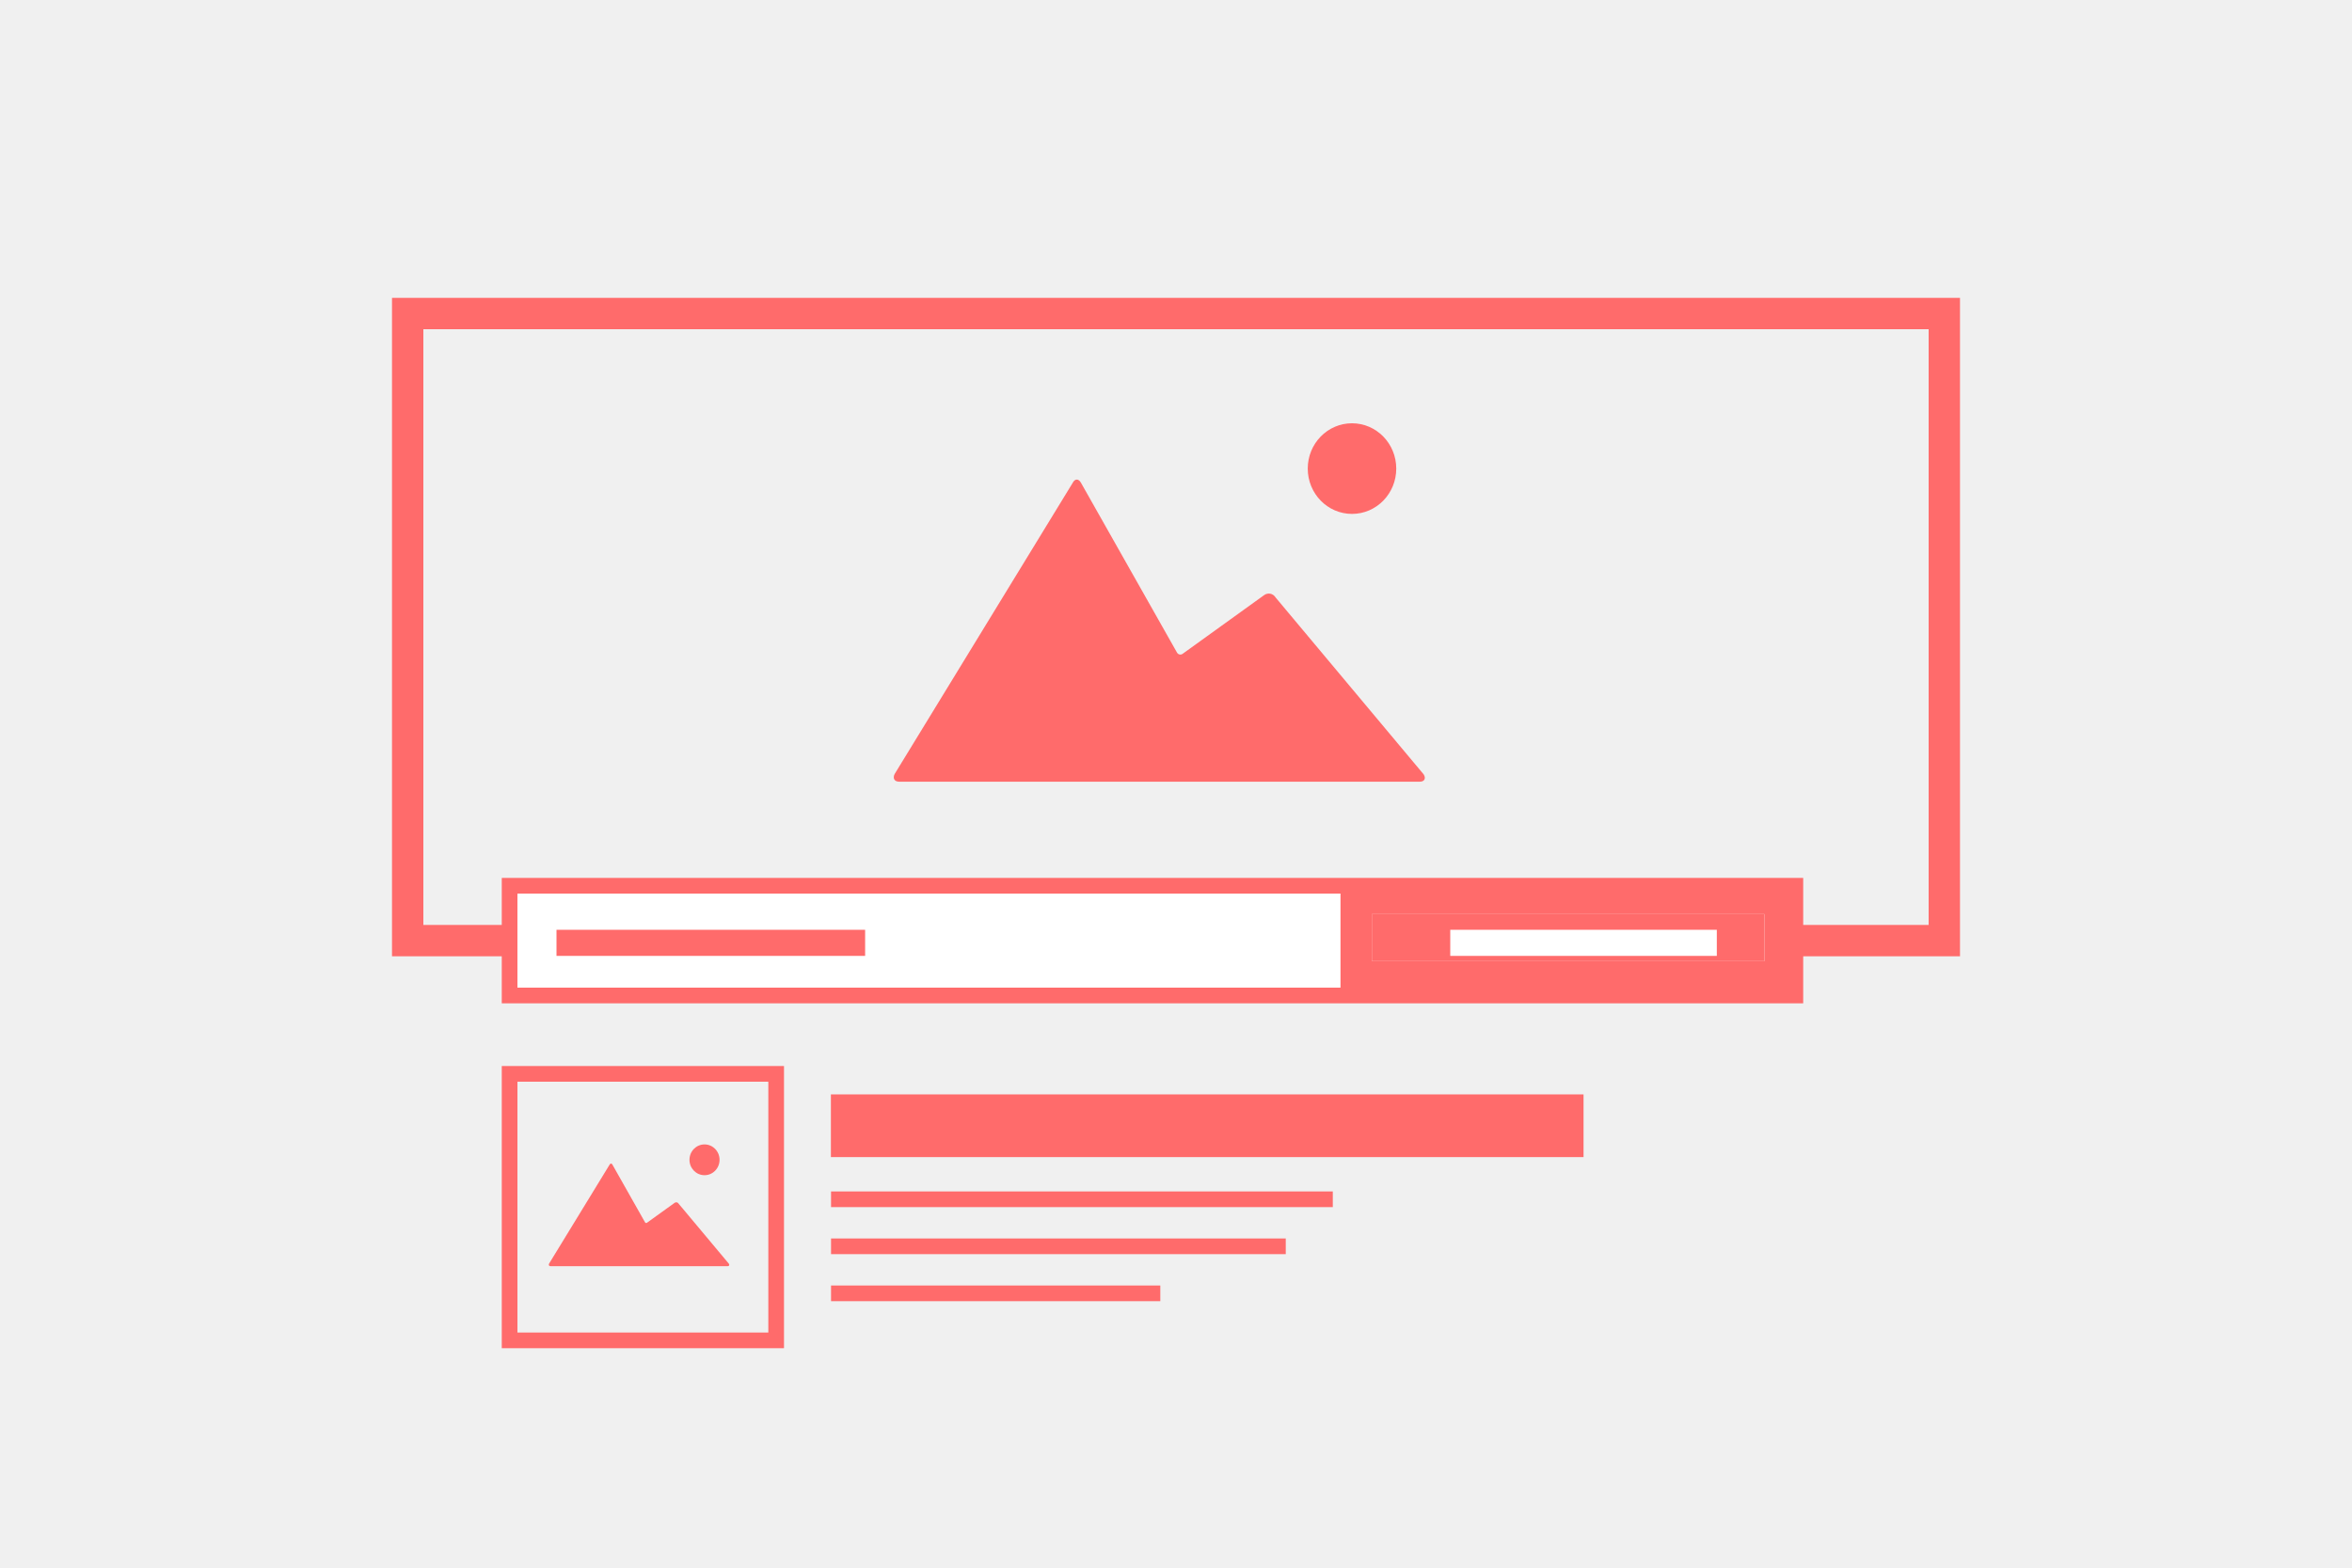
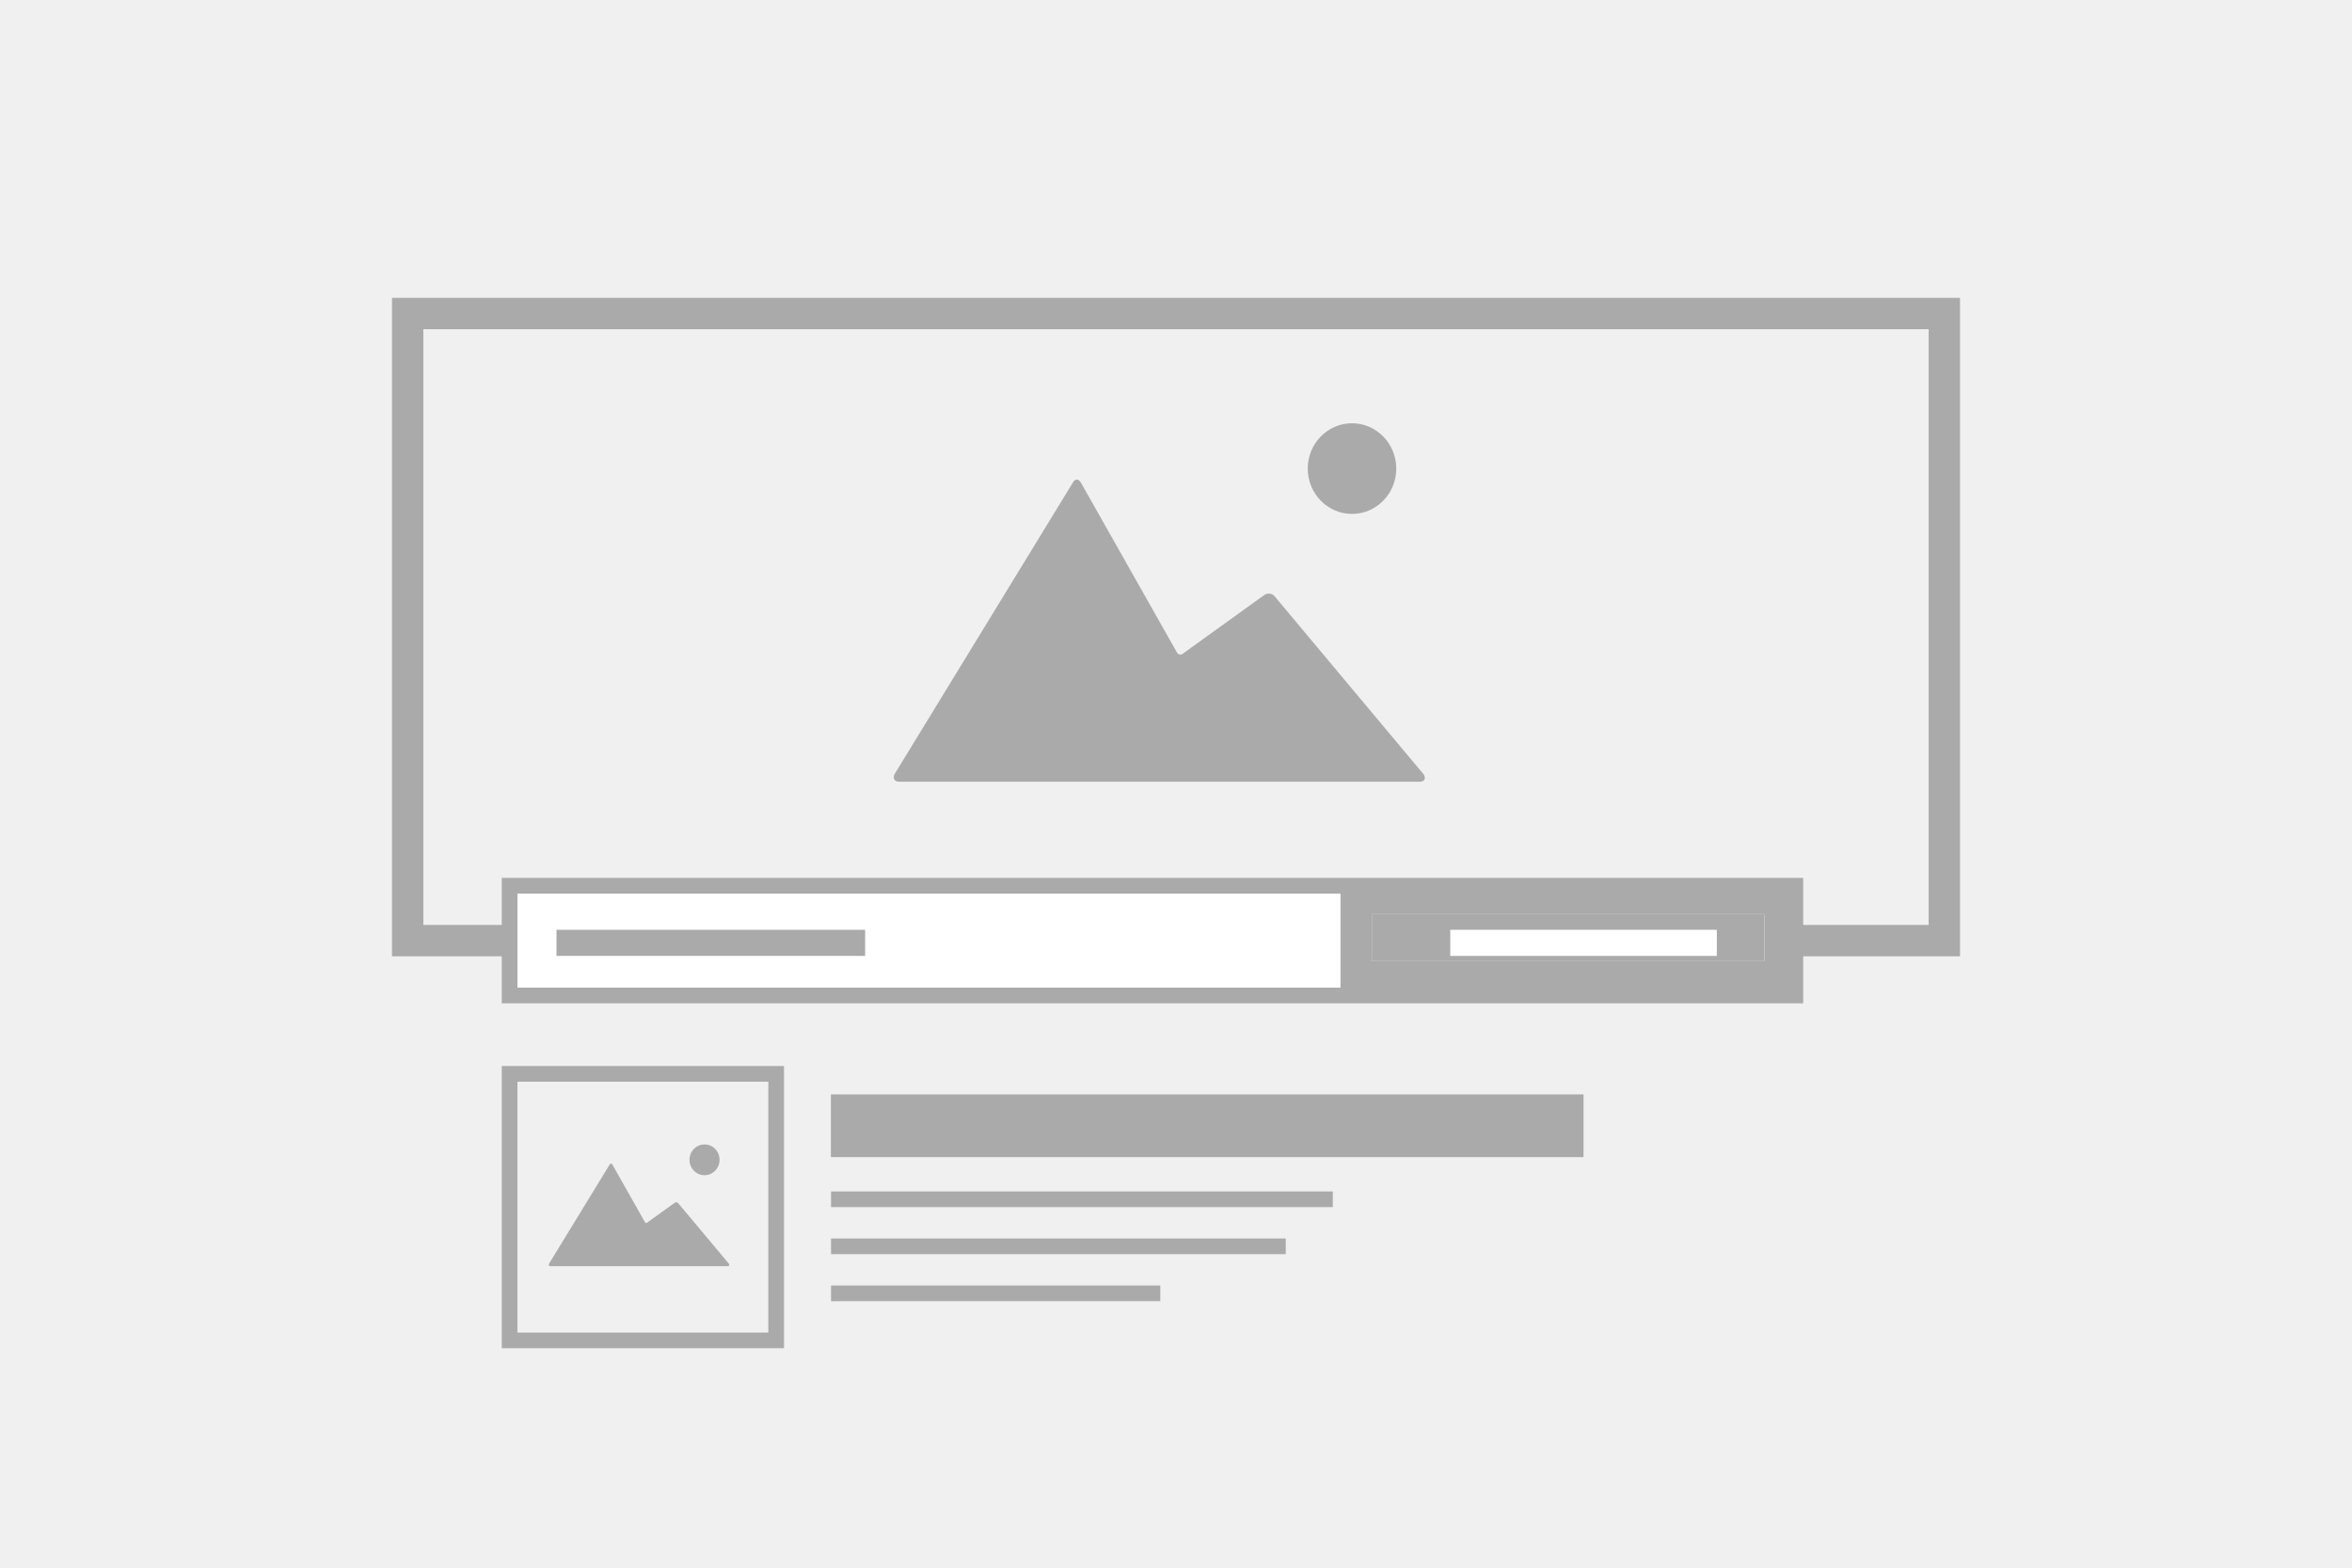
<svg xmlns="http://www.w3.org/2000/svg" xmlns:xlink="http://www.w3.org/1999/xlink" width="150px" height="100px" viewBox="0 0 150 100" version="1.1">
  <defs>
    <rect id="path-1" x="0" y="0" width="81" height="6" />
    <rect id="path-2" x="52" y="0" width="25.036" height="3" />
  </defs>
  <g id="Page-1" stroke="none" stroke-width="1" fill="none" fill-rule="evenodd">
    <g id="searchresults">
      <g id="Group" transform="translate(27, 21)">
-         <rect id="Rectangle-5" stroke="#FF6B6B" stroke-width="2" x="-1" y="-1" width="98" height="40" />
-         <g id="editor-images-pictures-photos-collection-glyph" transform="translate(30, 6)" fill="#FF6B6B">
+         <rect id="Rectangle-5" stroke="#aaaaaa" stroke-width="2" x="-1" y="-1" width="98" height="40" />
+         <g id="editor-images-pictures-photos-collection-glyph" transform="translate(30, 6)" fill="#aaaaaa">
          <g id="path-1-link">
            <path d="M11.935,3.788 L18.063,14.625 C18.138,14.758 18.301,14.793 18.422,14.706 L23.62,10.962 C23.863,10.787 24.187,10.848 24.35,11.109 L33.797,22.398 C33.956,22.654 33.841,22.862 33.559,22.862 L0.337,22.862 C0.045,22.862 -0.082,22.645 0.056,22.373 L11.415,3.795 C11.552,3.525 11.788,3.526 11.935,3.788 Z M29.225,5.781 C30.783,5.781 32.047,4.487 32.047,2.89 C32.047,1.294 30.783,-1.0658141e-14 29.225,-1.0658141e-14 C27.666,-1.0658141e-14 26.402,1.294 26.402,2.89 C26.402,4.487 27.666,5.781 29.225,5.781 Z" id="path-1" />
          </g>
        </g>
      </g>
      <g id="Group-4" transform="translate(33, 57)">
        <g id="Group-2">
          <g id="Rectangle" stroke-linecap="square">
            <use fill="#FFFFFF" fill-rule="evenodd" xlink:href="#path-1" />
-             <rect stroke="#FF6B6B" stroke-width="1" x="-0.5" y="-0.5" width="82" height="7" />
+             <rect stroke="#aaaaaa" stroke-width="1" x="-0.5" y="-0.5" width="82" height="7" />
          </g>
          <g id="Group" transform="translate(2.490909, 1.309545)">
            <g id="Group-3" transform="translate(-0, 0)">
              <g id="Rectangle">
-                 <use fill="#FF6B6B" fill-rule="evenodd" xlink:href="#path-2" />
-                 <rect stroke="#FF6B6B" stroke-width="2" x="51" y="-1" width="27.036" height="5" />
+                 <use fill="#aaaaaa" fill-rule="evenodd" xlink:href="#path-2" />
+                 <rect stroke="#aaaaaa" stroke-width="2" x="51" y="-1" width="27.036" height="5" />
              </g>
              <rect id="Rectangle-2" fill="#FFFFFF" x="57" y="1" width="17" height="1.665" />
-               <rect id="Rectangle-2" fill="#FF6B6B" x="0" y="1" width="19.683" height="1.665" />
-               <rect id="Rectangle-2" stroke="#FF6B6B" fill="#FF6B6B" x="18" y="12" width="47" height="3" />
+               <rect id="Rectangle-2" fill="#aaaaaa" x="0" y="1" width="19.683" height="1.665" />
+               <rect id="Rectangle-2" stroke="#aaaaaa" fill="#aaaaaa" x="18" y="12" width="47" height="3" />
            </g>
          </g>
        </g>
      </g>
-       <rect id="Rectangle-13" stroke="#FF6B6B" stroke-linecap="square" x="32.5" y="68.5" width="17" height="17" />
-       <path d="M39.056,74.287 L41.138,77.97 C41.164,78.015 41.219,78.027 41.26,77.997 L43.027,76.725 C43.109,76.666 43.219,76.686 43.275,76.775 L46.485,80.611 C46.539,80.698 46.5,80.769 46.404,80.769 L35.114,80.769 C35.015,80.769 34.972,80.695 35.019,80.603 L38.879,74.289 C38.926,74.198 39.006,74.198 39.056,74.287 Z M44.931,74.964 C45.461,74.964 45.89,74.525 45.89,73.982 C45.89,73.44 45.461,73 44.931,73 C44.401,73 43.972,73.44 43.972,73.982 C43.972,74.525 44.401,74.964 44.931,74.964 Z" id="path-1" fill="#FF6B6B" />
-       <path d="M53.5,76.5 L84.5,76.5" id="Line" stroke="#FF6B6B" stroke-linecap="square" />
-       <path d="M53.5,79.5 L81.5,79.5" id="Line" stroke="#FF6B6B" stroke-linecap="square" />
-       <path d="M53.5,82.5 L73.5,82.5" id="Line" stroke="#FF6B6B" stroke-linecap="square" />
+       <rect id="Rectangle-13" stroke="#aaaaaa" stroke-linecap="square" x="32.5" y="68.5" width="17" height="17" />
+       <path d="M39.056,74.287 L41.138,77.97 C41.164,78.015 41.219,78.027 41.26,77.997 L43.027,76.725 C43.109,76.666 43.219,76.686 43.275,76.775 L46.485,80.611 C46.539,80.698 46.5,80.769 46.404,80.769 L35.114,80.769 C35.015,80.769 34.972,80.695 35.019,80.603 L38.879,74.289 C38.926,74.198 39.006,74.198 39.056,74.287 Z M44.931,74.964 C45.461,74.964 45.89,74.525 45.89,73.982 C45.89,73.44 45.461,73 44.931,73 C44.401,73 43.972,73.44 43.972,73.982 C43.972,74.525 44.401,74.964 44.931,74.964 Z" id="path-1" fill="#aaaaaa" />
+       <path d="M53.5,76.5 L84.5,76.5" id="Line" stroke="#aaaaaa" stroke-linecap="square" />
+       <path d="M53.5,79.5 L81.5,79.5" id="Line" stroke="#aaaaaa" stroke-linecap="square" />
+       <path d="M53.5,82.5 L73.5,82.5" id="Line" stroke="#aaaaaa" stroke-linecap="square" />
    </g>
  </g>
</svg>
